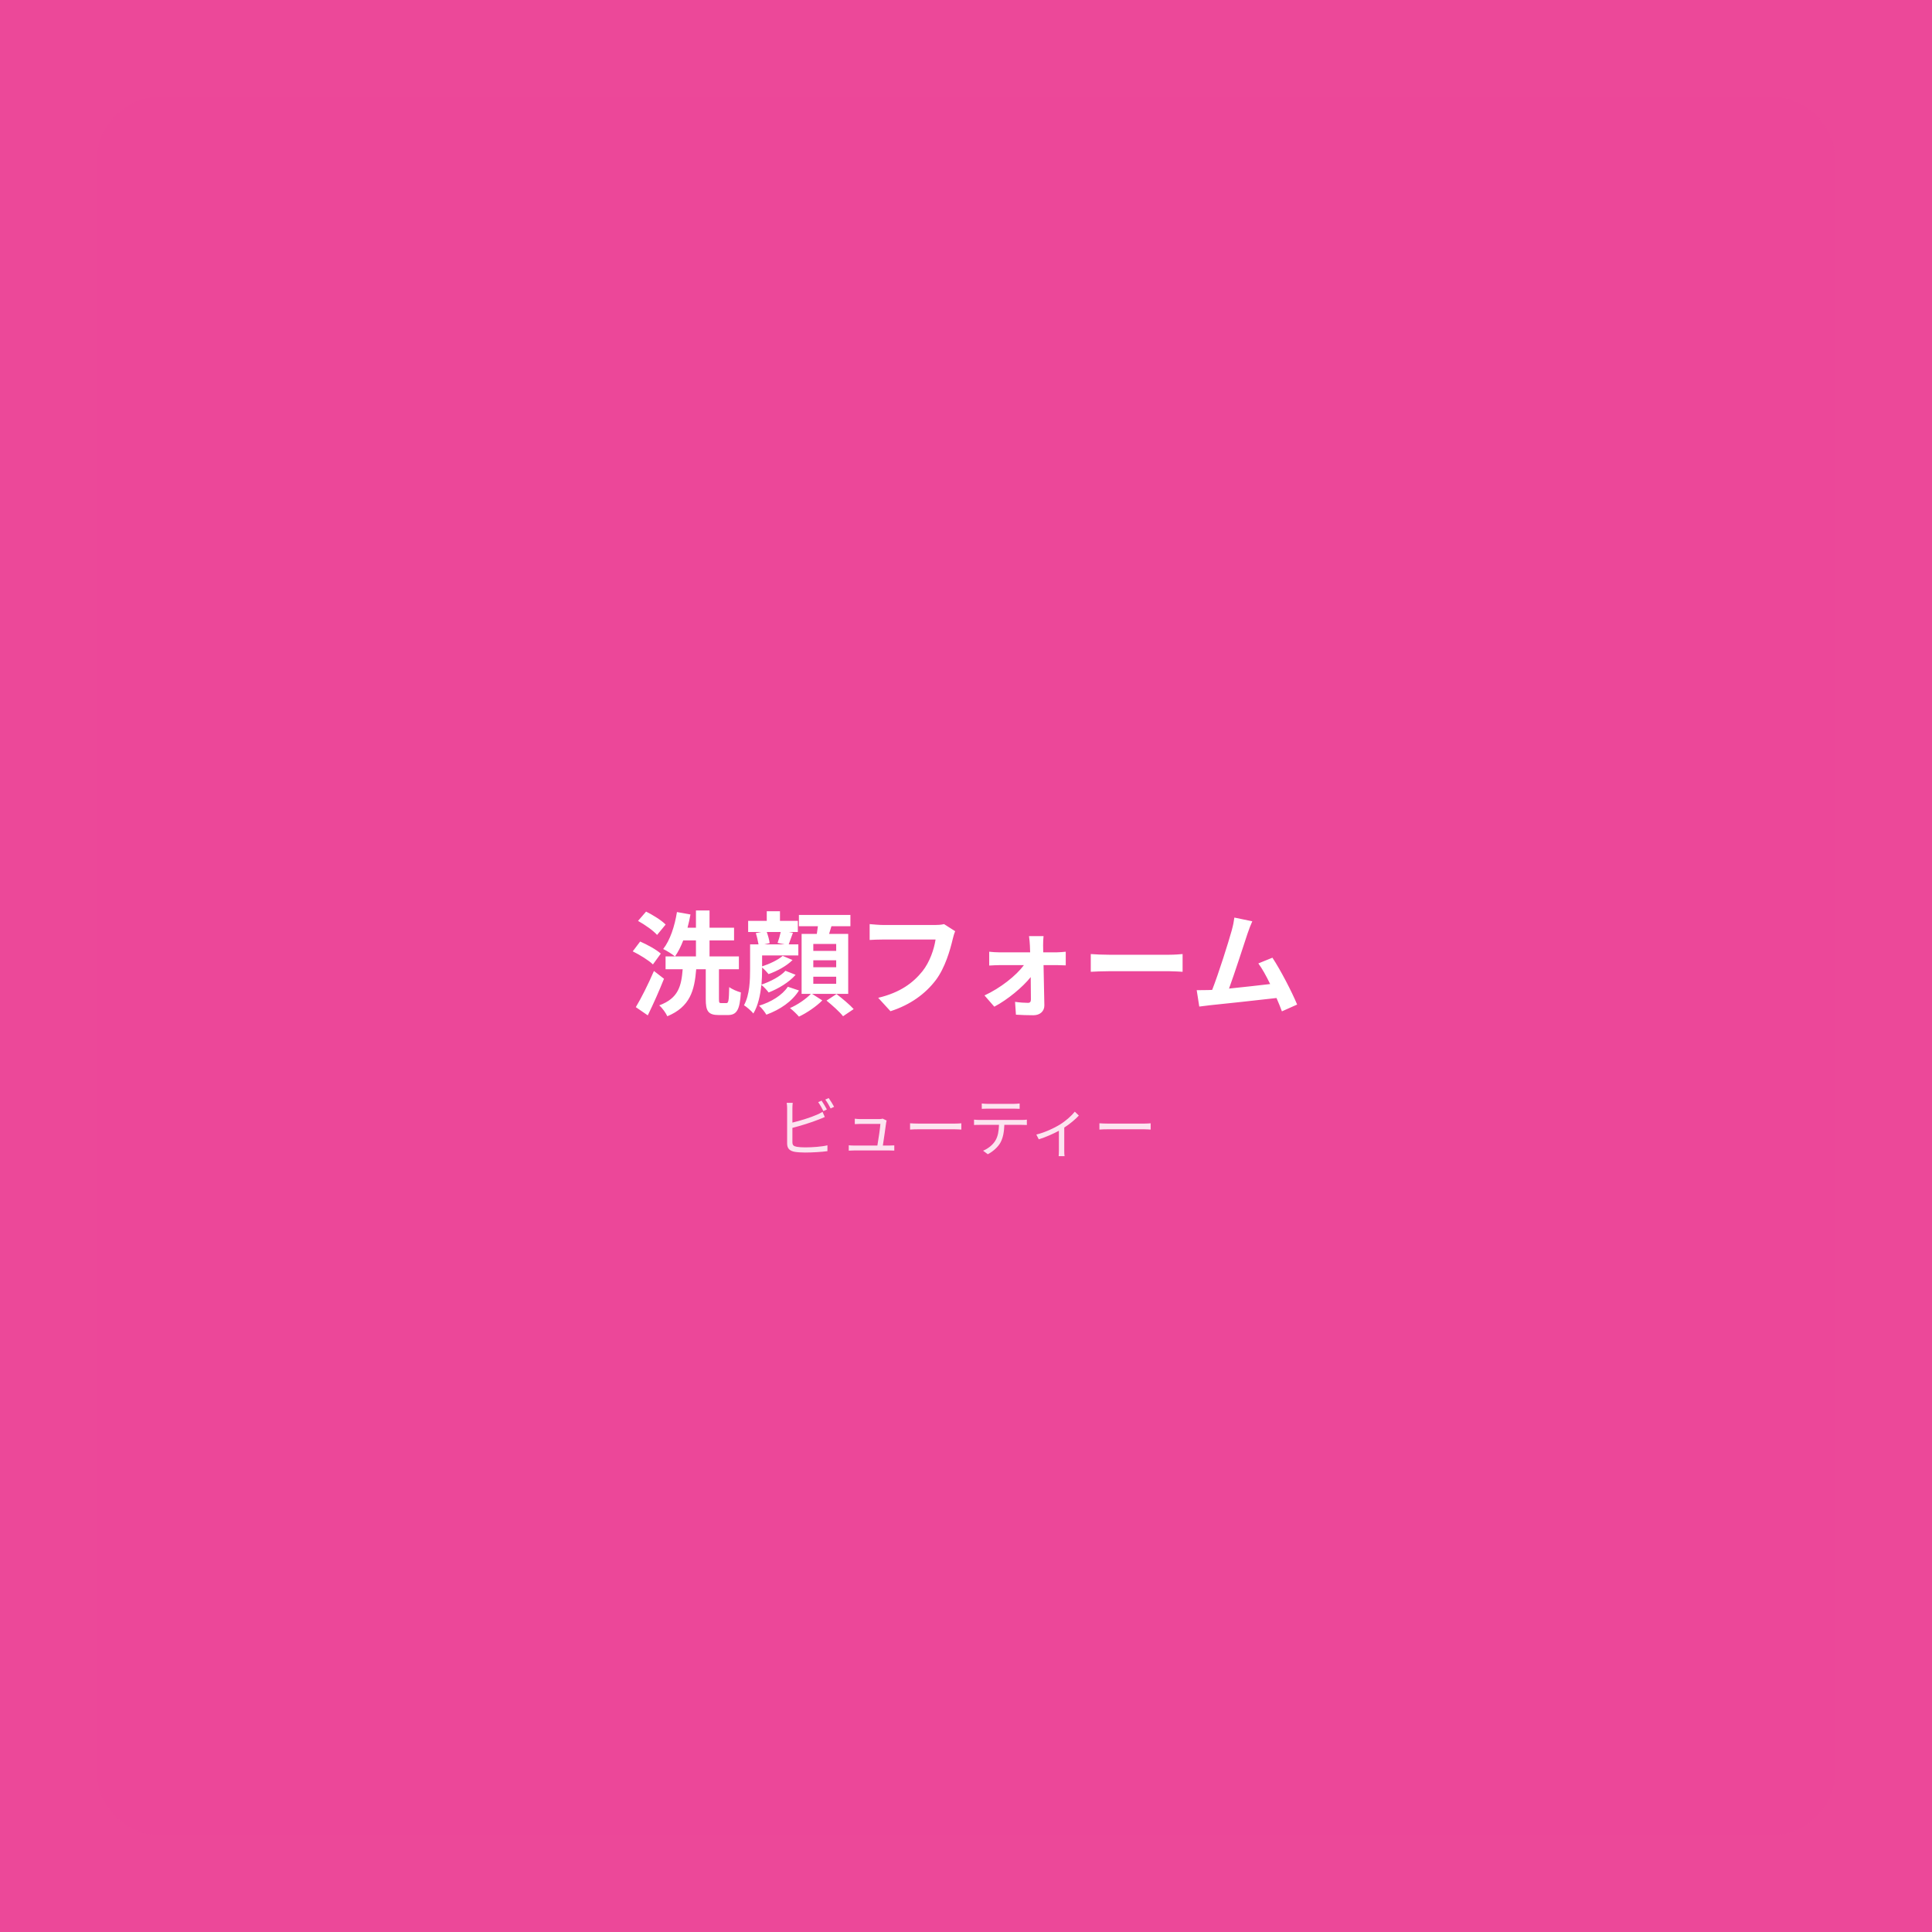
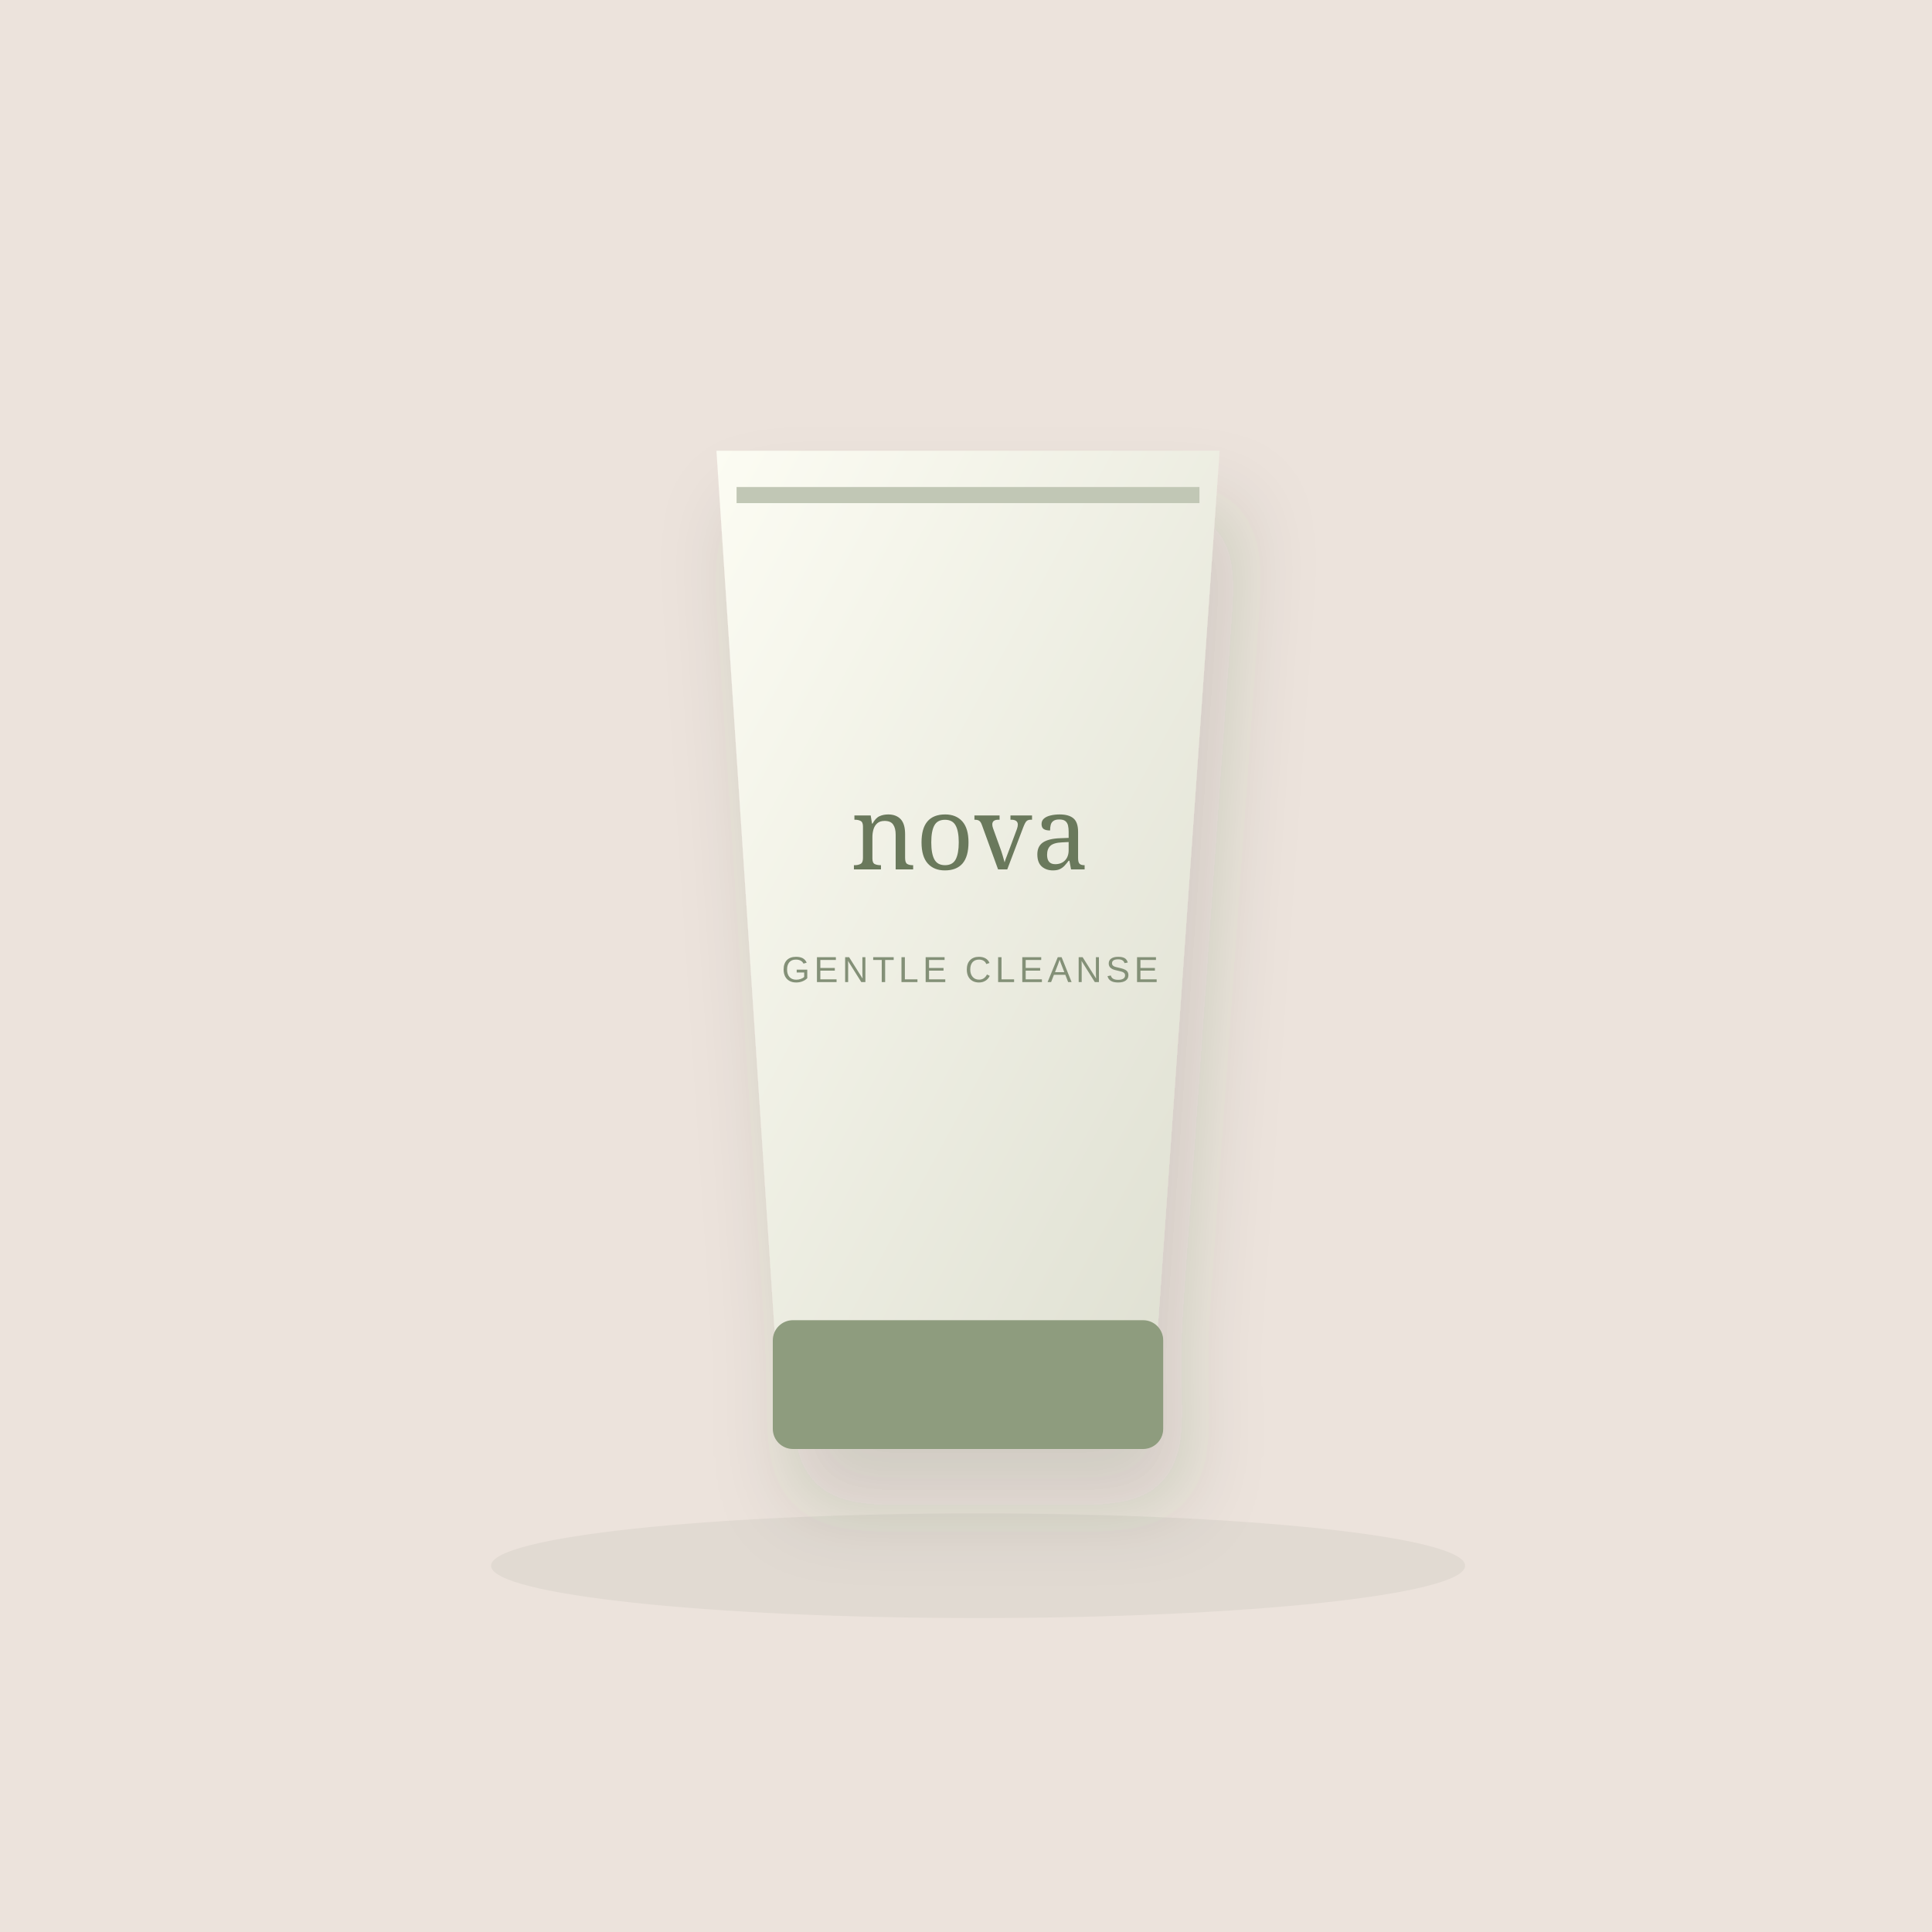
- <svg xmlns="http://www.w3.org/2000/svg" width="480" height="480" viewBox="0 0 480 480">
-   <rect width="480" height="480" fill="#EC4899" />
-   <rect x="24" y="24" width="432" height="432" rx="16" fill="#EC4899" fill-opacity="0.15" />
-   <text x="240" y="250" font-family="-apple-system, BlinkMacSystemFont, 'Segoe UI', sans-serif" font-size="28" font-weight="600" fill="#FFFFFF" text-anchor="middle">洗顔フォーム</text>
-   <text x="240" y="286" font-family="-apple-system, BlinkMacSystemFont, 'Segoe UI', sans-serif" font-size="16" fill="#FFFFFF" fill-opacity="0.85" text-anchor="middle">ビューティー</text>
+ <svg xmlns="http://www.w3.org/2000/svg" width="480" height="480" viewBox="0 0 480 480" role="img" aria-labelledby="title">
+   <defs>
+     <linearGradient id="cream" x2="1" y2="1">
+       <stop stop-color="#fcfcf3" />
+       <stop offset="1" stop-color="#dedfd1" />
+     </linearGradient>
+     <linearGradient id="metal" x2="1" y2="1">
+       <stop stop-color="#c2c8b9" />
+       <stop offset=".5" stop-color="#8d9880" />
+       <stop offset="1" stop-color="#adb79f" />
+     </linearGradient>
+     <linearGradient id="sage" x2="1" y2=".6">
+       <stop stop-color="#b8c4a2" />
+       <stop offset="1" stop-color="#7a8b64" />
+     </linearGradient>
+     <linearGradient id="dark" x2="1" y2="1">
+       <stop stop-color="#78846c" />
+       <stop offset="1" stop-color="#3d4b35" />
+     </linearGradient>
+     <pattern id="mesh" width="7" height="7" patternUnits="userSpaceOnUse">
+       <rect width="7" height="7" fill="#647159" />
+       <circle cx="3" cy="3" r="1.1" fill="#354530" />
+     </pattern>
+     <filter id="shadow" x="-.5" y="-.5" width="2" height="2">
+       <feDropShadow dx="5" dy="14" stdDeviation="10" flood-color="#394331" flood-opacity=".15" />
+     </filter>
+   </defs>
+   <rect width="480" height="480" fill="#ece3dc" />
+   <ellipse cx="243" cy="389" rx="121" ry="13" fill="#384930" opacity=".06" />
+   <g filter="url(#shadow)">
+     <path d="M178 112h125l-16 227h-94Z" fill="url(#cream)" />
+     <rect x="192" y="328" width="97" height="32" rx="5" fill="#8e9c7e" />
+     <path d="M183 123h115" stroke="#c1c7b5" stroke-width="4" />
+     <text x="241" y="216" text-anchor="middle" font-family="Georgia" font-size="25" fill="#6b795c">nova</text>
+     <text x="241" y="244" text-anchor="middle" font-family="Arial" font-size="9" letter-spacing="1" fill="#839077">GENTLE CLEANSE</text>
+   </g>
</svg>
